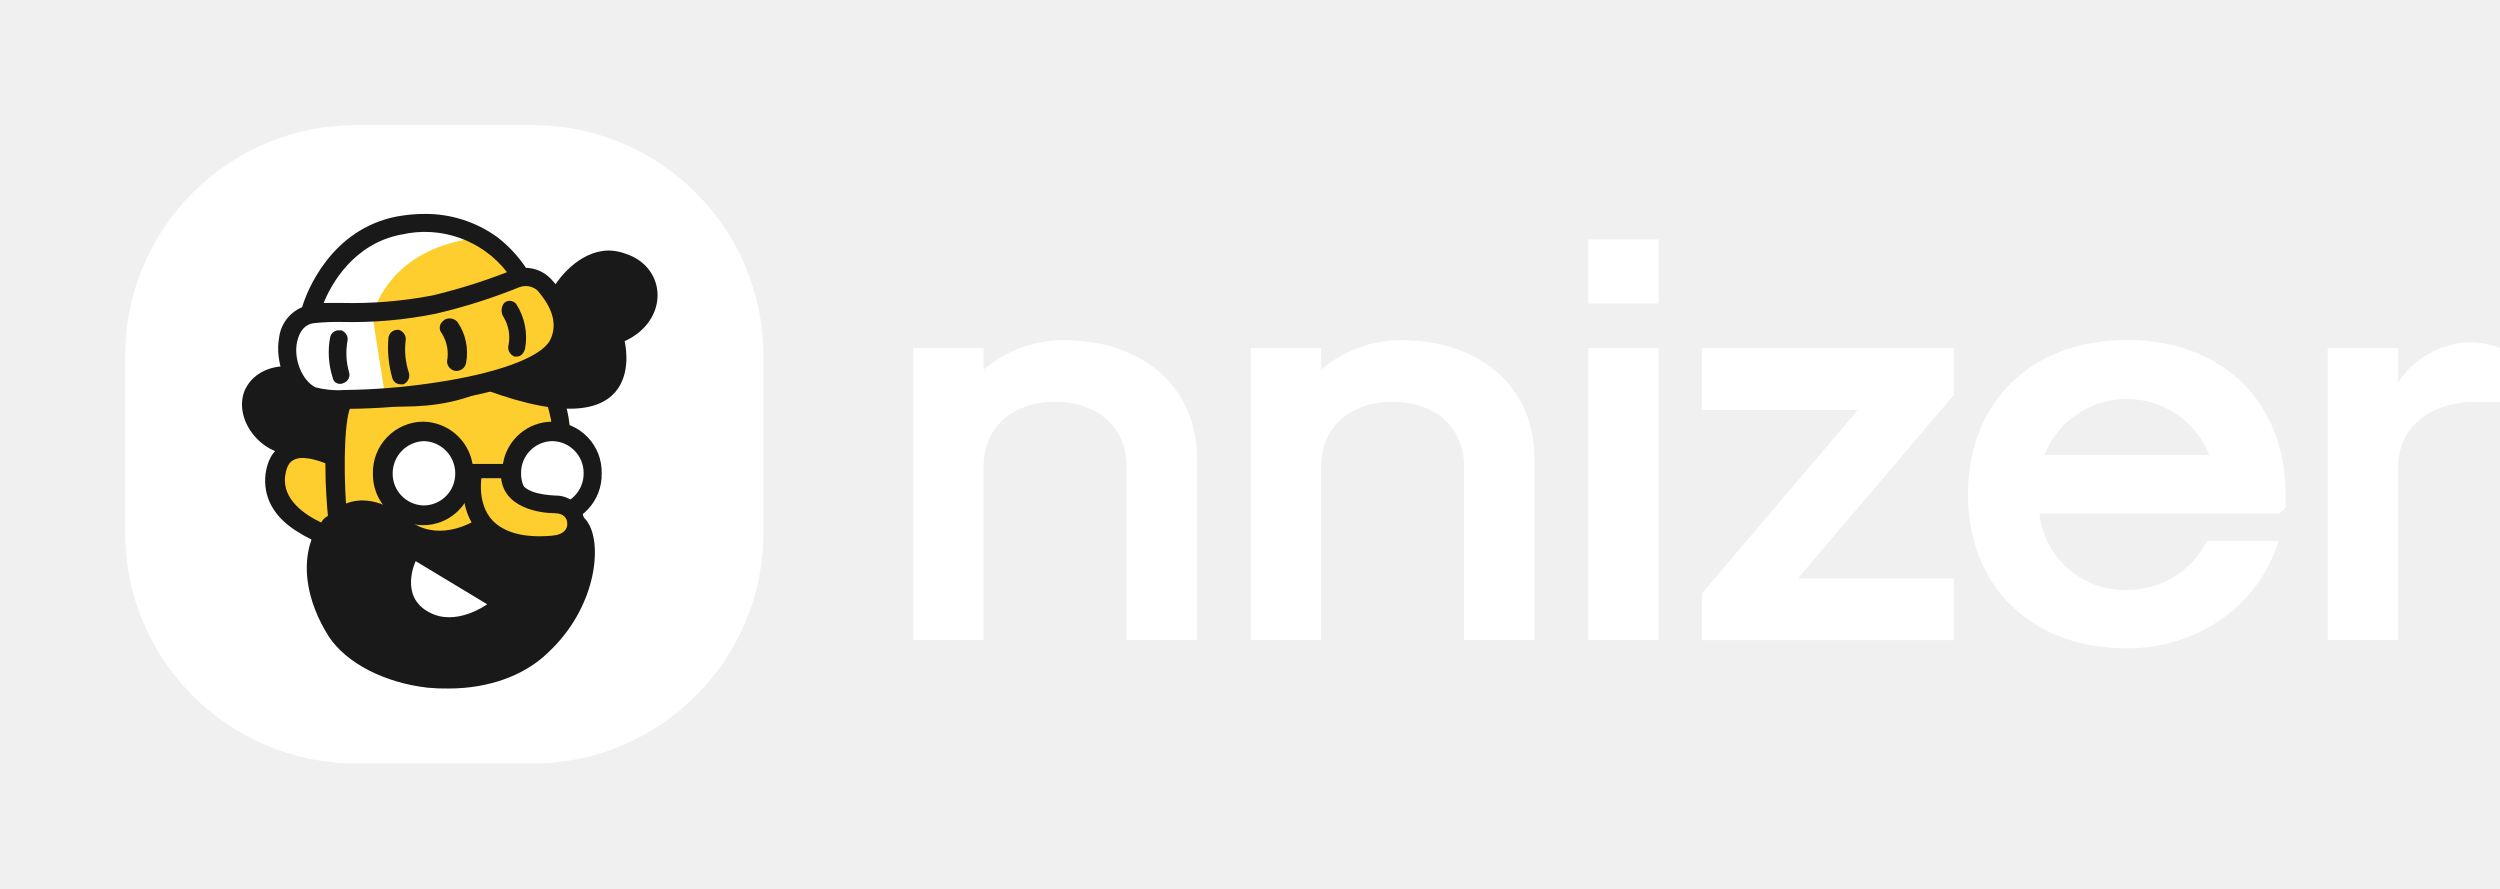
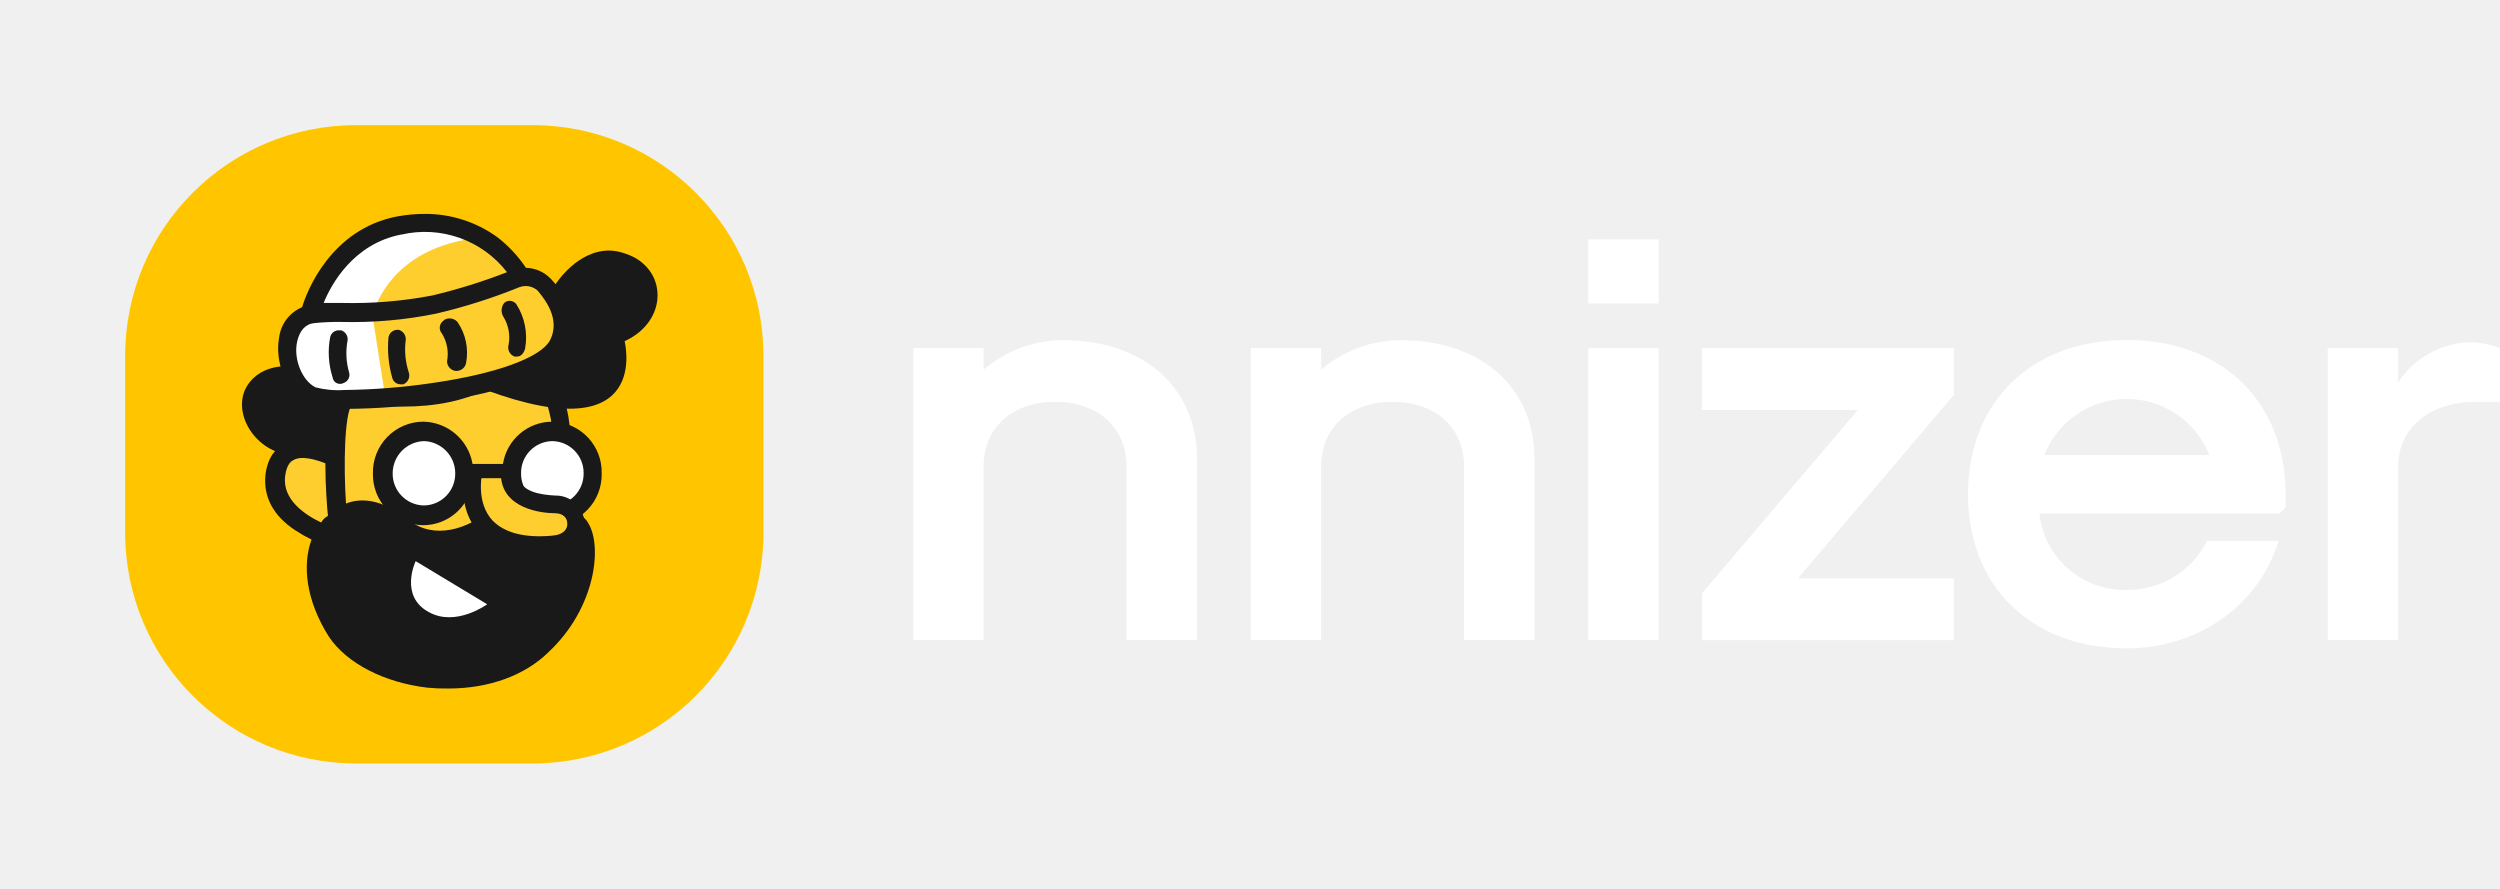
<svg xmlns="http://www.w3.org/2000/svg" id="Layer_1" data-name="Layer 1" viewBox="0 0 338.01 120.13">
  <defs>
-     <style>.cls-1{fill:#fff;}.cls-1,.cls-4,.cls-6{fill-rule:evenodd;}.cls-2{mask:url(#mask);}.cls-3{mask:url(#mask-2-2);}.cls-4{fill:#fece2f;}.cls-5{mask:url(#mask-3);}.cls-6{fill:#191919;}.cls-7{mask:url(#mask-4-2);}.cls-8{mask:url(#mask-5);}.cls-9{mask:url(#mask-6-2);}.cls-10{mask:url(#mask-7);}.cls-11{mask:url(#mask-8-2);}.cls-12{mask:url(#mask-9);}.cls-13{mask:url(#mask-10-2);}.cls-14{mask:url(#mask-11);}.cls-15{mask:url(#mask-12-2);}.cls-16{mask:url(#mask-13);}.cls-17{mask:url(#mask-14-2);}.cls-18{mask:url(#mask-15);}.cls-19{mask:url(#mask-16-2);}.cls-20{mask:url(#mask-17);}.cls-21{mask:url(#mask-18-2);}.cls-22{mask:url(#mask-19);}.cls-23{mask:url(#mask-20-2);}</style>
+     <style>.cls-1{fill:#fff;}.cls-1,.cls-3,.cls-5,.cls-7{fill-rule:evenodd;}.cls-2{mask:url(#mask);}.cls-3{fill:#ffc600;}.cls-4{mask:url(#mask-2-2);}.cls-5{fill:#fece2f;}.cls-6{mask:url(#mask-3);}.cls-7{fill:#191919;}.cls-8{mask:url(#mask-4-2);}.cls-9{mask:url(#mask-5);}.cls-10{mask:url(#mask-6-2);}.cls-11{mask:url(#mask-7);}.cls-12{mask:url(#mask-8-2);}.cls-13{mask:url(#mask-9);}.cls-14{mask:url(#mask-10-2);}.cls-15{mask:url(#mask-11);}.cls-16{mask:url(#mask-12-2);}.cls-17{mask:url(#mask-13);}.cls-18{mask:url(#mask-14-2);}.cls-19{mask:url(#mask-15);}.cls-20{mask:url(#mask-16-2);}.cls-21{mask:url(#mask-17);}.cls-22{mask:url(#mask-18-2);}.cls-23{mask:url(#mask-19);}.cls-24{mask:url(#mask-20-2);}</style>
    <mask id="mask" x="0" y="0" width="120.13" height="120.13" maskUnits="userSpaceOnUse">
      <g transform="translate(16.4 16.53)">
        <g id="mask-2">
          <path id="path-1" class="cls-1" d="M31.72.39A31.2,31.2,0,0,0,.52,31.6h0V55.48a31.21,31.21,0,0,0,31.2,31.21H55.61A31.22,31.22,0,0,0,86.82,55.48h0V31.6A31.21,31.21,0,0,0,55.61.39H31.72Z" />
        </g>
      </g>
    </mask>
    <mask id="mask-2-2" x="20.72" y="34.38" width="74.06" height="57.4" maskUnits="userSpaceOnUse">
      <g transform="translate(16.4 16.53)">
        <g id="mask-4">
          <path id="path-3" class="cls-1" d="M29.67,36.9a98,98,0,0,1-7.33,6.8h0c-2.81,2,.79,8.88.79,8.88h0l4.4,3.29,2.25-3.07,9.8,3.84L59.3,58.72,61.44,53l-.9-12.72L59,34.93l-6.76-.55Z" />
        </g>
      </g>
    </mask>
    <mask id="mask-3" x="18.8" y="35.99" width="78.59" height="73.76" maskUnits="userSpaceOnUse">
      <g transform="translate(16.4 16.53)">
        <g id="mask-6">
          <path id="path-5" class="cls-1" d="M29,36.71c-.91,1.21-1.36,4-1.47,6.86h0c-1.47-.44-3.73-1-5.54,0h0c-1,.44-2.15,1.55-2.49,4h0c-.34,3,1,5.64,4.07,7.63h0a19.53,19.53,0,0,0,2.15,1.22h0c-1.25,3.43-.79,8.19,2.37,13.17h0c2.38,3.54,7.46,6.19,13.34,6.86h0a25.39,25.39,0,0,0,2.83.11h0c5.43,0,10.29-1.77,13.45-4.87h0c6.45-6,7.35-14.38,5.43-17.48h0a2.85,2.85,0,0,0-3.39-1.33h0c-5.77,2-8-.33-8-.44h0a1.38,1.38,0,0,0-.9-.44h0a1.32,1.32,0,0,0-.91.33h0c-2.94,2.65-7.69,4.2-11.08,1.44h0c-3.05-2.44-6-3.21-8.48-2.22h0c-.34-5.09-.22-12,.79-13.38h0a1.25,1.25,0,0,0-.33-1.77h0a1.08,1.08,0,0,0-.69-.24h0a1.49,1.49,0,0,0-1.12.57ZM22.16,47.77c.23-1.66.91-2,1.13-2.1h0c1.13-.66,3.17,0,4.3.44h0c0,3.1.23,6,.34,7h0v.11a2.36,2.36,0,0,0-.91.89h0c-2.14-1-5.31-3.1-4.86-6.31Z" />
        </g>
      </g>
    </mask>
    <mask id="mask-4-2" x="58.79" y="36.26" width="33.41" height="42.46" maskUnits="userSpaceOnUse">
      <g transform="translate(16.4 16.53)">
        <g id="mask-8">
          <path id="path-7" class="cls-1" d="M58.19,36.34A1.29,1.29,0,0,0,57.58,38h0c-.1.11,1.21,3.4.61,6.25h0a1.16,1.16,0,0,0,.9,1.43h.3a1.1,1.1,0,0,0,1.11-1h0A15.31,15.31,0,0,0,59.69,37h0a1,1,0,0,0-1-.74h0a1.21,1.21,0,0,0-.46.08Z" />
        </g>
      </g>
    </mask>
    <mask id="mask-5" x="35.33" y="41.24" width="43.07" height="44.49" maskUnits="userSpaceOnUse">
      <g transform="translate(16.4 16.53)">
        <g id="mask-10">
          <path id="path-9" class="cls-1" d="M35.09,47a5.45,5.45,0,0,0,5.37,5.54h0A5.46,5.46,0,0,0,45.84,47h0a5.46,5.46,0,0,0-5.38-5.54h0A5.45,5.45,0,0,0,35.09,47Z" />
        </g>
      </g>
    </mask>
    <mask id="mask-6-2" x="52.06" y="41.24" width="44.52" height="44.49" maskUnits="userSpaceOnUse">
      <g transform="translate(16.4 16.53)">
        <g id="mask-12">
          <path id="path-11" class="cls-1" d="M52.37,47a5.54,5.54,0,0,0,5.55,5.54h0A5.54,5.54,0,0,0,63.47,47h0a5.54,5.54,0,0,0-5.55-5.54h0A5.54,5.54,0,0,0,52.37,47Z" />
        </g>
      </g>
    </mask>
    <mask id="mask-7" x="33.69" y="39.76" width="64.4" height="48.45" maskUnits="userSpaceOnUse">
      <g transform="translate(16.4 16.53)">
        <g id="mask-14">
          <path id="path-13" class="cls-1" d="M51.6,46.2H47.49a6.88,6.88,0,0,0-6.68-5.72h0a6.85,6.85,0,0,0-6.79,7h0a6.85,6.85,0,0,0,6.79,7h0a6.77,6.77,0,0,0,6.68-5.72h4a6.88,6.88,0,0,0,6.68,5.72h0a6.84,6.84,0,0,0,6.78-7h0a6.82,6.82,0,0,0-6.67-7h0A6.77,6.77,0,0,0,51.6,46.2Zm2.45,1.26a4.29,4.29,0,0,1,4.23-4.35h0a4.3,4.3,0,0,1,4.23,4.35h0a4.3,4.3,0,0,1-4.23,4.35h0a4.29,4.29,0,0,1-4.23-4.35Zm-17.36,0a4.37,4.37,0,0,1,4.23-4.35h0a4.36,4.36,0,0,1,4.23,4.35h0a4.29,4.29,0,0,1-4.23,4.35h0a4.29,4.29,0,0,1-4.23-4.35Z" />
        </g>
      </g>
    </mask>
    <mask id="mask-8-2" x="38.45" y="59.59" width="44.53" height="40.16" maskUnits="userSpaceOnUse">
      <g transform="translate(16.4 16.53)">
        <g id="mask-16">
          <path id="path-15" class="cls-1" d="M41.62,66.25c3.64,2,7.85-1.08,7.85-1.08h0L39.8,59.34s-2.28,4.75,1.82,6.91Z" />
        </g>
      </g>
    </mask>
    <mask id="mask-9" x="46.4" y="48.12" width="49.18" height="42.35" maskUnits="userSpaceOnUse">
      <g transform="translate(16.4 16.53)">
        <g id="mask-18">
          <path id="path-17" class="cls-1" d="M47.44,48.12s-2.53,10.3,11.12,9.21h0c4.59-.44,4.24-5.38.46-5.59h0c-5.28-.11-6.42-2-6.42-3.62H47.44Z" />
        </g>
      </g>
    </mask>
    <mask id="mask-10-2" x="45.94" y="46.38" width="49.74" height="44.92" maskUnits="userSpaceOnUse">
      <g transform="translate(16.4 16.53)">
        <g id="mask-20">
          <path id="path-19" class="cls-1" d="M46.35,47.21c0,.22-1,5,2,8.26h0c1.78,2,4.54,2.93,8.09,2.93H58.2c3.1-.33,4.43-2.39,4.43-4.24h0a3.89,3.89,0,0,0-4-3.69h0c-1.77-.11-4.87-.43-4.87-2.82h0a1.22,1.22,0,0,0-1.22-1.2h0a1.23,1.23,0,0,0-1.22,1.2h0c.11,4.67,5.65,5.21,7.31,5.21h0c1.22,0,1.66.76,1.66,1.3h0c.11.76-.44,1.63-2.1,1.74h0c-3.77.33-6.42-.43-8-2.06h0c-2.22-2.39-1.44-6.08-1.44-6.19h0a1.24,1.24,0,0,0-1-1.41h0l-.21,0h0a1.24,1.24,0,0,0-1.23,1Z" />
        </g>
      </g>
    </mask>
    <mask id="mask-11" x="15.8" y="17.03" width="90.07" height="61.28" maskUnits="userSpaceOnUse">
      <g transform="translate(16.4 16.53)">
        <g id="mask-22">
          <path id="path-21" class="cls-1" d="M58.62,22s-9.35-4.8-15.77-.11h0c-5.07-1-22.41-3.58-18.81,11.27h0A5.16,5.16,0,0,0,22.69,33h0s-4.28-.45-6,3.24h0C15.14,40,18.64,45,23.48,45h5.86l.9-7.36s10.92,2.56,19-1.46h0c22.64,8.38,18.81-6.58,18.81-6.58h0c6.09-2.79,5.75-10,.12-11.83h0A6.9,6.9,0,0,0,66,17.34h0c-4.36,0-7.13,4.33-7.33,4.62Z" />
        </g>
      </g>
    </mask>
    <mask id="mask-12-2" x="22.17" y="20.57" width="70.9" height="50.83" maskUnits="userSpaceOnUse">
      <g transform="translate(16.4 16.53)">
        <g id="mask-24">
          <path id="path-23" class="cls-1" d="M54.92,21.34c-3.79,0-8.64,2.61-12.62,3.5h0c-5.13,1.27-16.38,2.07-17.38,2.07h0c-6.35,4.82,1.9,10,1.9,10h0l7.24.69L50,35.05s6.24-1.26,8.91-5.39h0c2.79-4-1-7.57-1-7.57h0a5.49,5.49,0,0,0-3-.75h0Z" />
        </g>
      </g>
    </mask>
    <mask id="mask-13" x="26.28" y="13.88" width="59.72" height="44.75" maskUnits="userSpaceOnUse">
      <g transform="translate(16.4 16.53)">
        <g id="mask-26">
          <path id="path-25" class="cls-1" d="M38.2,14.47c-10.27,2.32-11.71,10.3-11.71,10.3h0a33.64,33.64,0,0,0,14.13-.22h0A60,60,0,0,0,53,20.45h0a13.48,13.48,0,0,0-11.3-6.39h0a15.31,15.31,0,0,0-3.49.41Z" />
        </g>
      </g>
    </mask>
    <mask id="mask-14-2" x="33.36" y="15.04" width="54.1" height="44.56" maskUnits="userSpaceOnUse">
      <g transform="translate(16.4 16.53)">
        <g id="mask-28">
          <path id="path-27" class="cls-1" d="M45.94,16C36.86,17.9,34.48,24.25,34,26h0a33.41,33.41,0,0,0,7.15-.8h0A58.77,58.77,0,0,0,54,21h0a14.31,14.31,0,0,0-6.24-5.33h0a9.46,9.46,0,0,0-1.81.34Z" />
        </g>
      </g>
    </mask>
    <mask id="mask-15" x="23.16" y="24.5" width="45.34" height="46.95" maskUnits="userSpaceOnUse">
      <g transform="translate(16.4 16.53)">
        <g id="mask-30">
          <path id="path-29" class="cls-1" d="M23.2,30.85c-1.19,9.24,12.52,6.5,12.52,6.5h0L34,26.4a13,13,0,0,0-5.08-1.24h0c-2.5,0-5.11,1.16-5.7,5.69Z" />
        </g>
      </g>
    </mask>
    <mask id="mask-16-2" x="20.81" y="11.92" width="73.36" height="60.38" maskUnits="userSpaceOnUse">
      <g transform="translate(16.4 16.53)">
        <g id="mask-32">
          <path id="path-31" class="cls-1" d="M37.41,12.71C28.25,14.4,25,23.09,24.45,25h0a5.14,5.14,0,0,0-3.12,4.17h0c-.56,3,.78,7.33,3.9,8.91h0a14.71,14.71,0,0,0,5.36.67h0a88.17,88.17,0,0,0,11.84-.9h0c6.92-1,15.63-3,17.75-7h0c1.57-3.16.79-6.66-2.12-9.7h0a4.82,4.82,0,0,0-3.35-1.47h0a17.59,17.59,0,0,0-3.9-4.17h0A16.6,16.6,0,0,0,41,12.39h0a20.72,20.72,0,0,0-3.56.32Zm.44,2.48a14.06,14.06,0,0,1,14.3,5.08h0A77.07,77.07,0,0,1,42,23.43h0a57.87,57.87,0,0,1-12.17,1H27.36c1-2.48,4-8,10.49-9.25ZM26.24,35.83c-1.79-.9-3-3.83-2.46-6.2h0c.34-1.47,1.12-2.37,2.35-2.48h0A31.32,31.32,0,0,1,29.81,27h0a56.93,56.93,0,0,0,12.73-1.12h0A76.17,76.17,0,0,0,53.82,22.3h0a2.43,2.43,0,0,1,2.46.45h0c1.45,1.69,3,4.17,1.67,6.76h0c-1.34,2.37-7.37,4.52-16,5.76h0a88.59,88.59,0,0,1-11.84.93h0a12.1,12.1,0,0,1-3.9-.37Z" />
        </g>
      </g>
    </mask>
    <mask id="mask-17" x="41.82" y="26.81" width="38.93" height="39.62" maskUnits="userSpaceOnUse">
      <g transform="translate(16.4 16.53)">
        <g id="mask-34">
          <path id="path-33" class="cls-1" d="M43.58,26.82a1.15,1.15,0,0,0-.24,1.73h0a5.24,5.24,0,0,1,.7,3.78h0a1.32,1.32,0,0,0,1.18,1.29h.11a1.32,1.32,0,0,0,1.29-1.08h0A7.36,7.36,0,0,0,45.45,27h0a1.37,1.37,0,0,0-1.06-.48h0a1.35,1.35,0,0,0-.81.26Z" />
        </g>
      </g>
    </mask>
    <mask id="mask-18-2" x="52.7" y="23.03" width="33.56" height="42.81" maskUnits="userSpaceOnUse">
      <g transform="translate(16.4 16.53)">
        <g id="mask-36">
          <path id="path-35" class="cls-1" d="M51.77,24.43a1.62,1.62,0,0,0-.1,1.88h0a5.35,5.35,0,0,1,.7,3.74h0a1.31,1.31,0,0,0,.81,1.63h.3c.5,0,.9-.35,1.11-1.05h0a8.34,8.34,0,0,0-1.21-6.08h0a1.18,1.18,0,0,0-.87-.41h0a1.09,1.09,0,0,0-.74.29Z" />
        </g>
      </g>
    </mask>
    <mask id="mask-19" x="36.59" y="26.94" width="34.6" height="42.65" maskUnits="userSpaceOnUse">
      <g transform="translate(16.4 16.53)">
        <g id="mask-38">
          <path id="path-37" class="cls-1" d="M36.12,29.11a14.94,14.94,0,0,0,.53,5.5h0a1.15,1.15,0,0,0,1.05.82h.43a1.29,1.29,0,0,0,.73-1.64h0a9.92,9.92,0,0,1-.42-4.21h0a1.31,1.31,0,0,0-.95-1.52h0l-.19,0h0a1.23,1.23,0,0,0-1.18,1.07Z" />
        </g>
      </g>
    </mask>
    <mask id="mask-20-2" x="28.57" y="28.4" width="34.54" height="39.8" maskUnits="userSpaceOnUse">
      <g transform="translate(16.4 16.53)">
        <g id="mask-40">
          <path id="path-39" class="cls-1" d="M28.25,29a11.13,11.13,0,0,0,.32,5.5h0a1,1,0,0,0,1.05.87h0a.76.76,0,0,0,.42-.11h0a1.17,1.17,0,0,0,.74-1.51h0a9.28,9.28,0,0,1-.21-4.11h0a1.27,1.27,0,0,0-.84-1.51h0l-.25,0h0a1.18,1.18,0,0,0-1.23.89Z" />
        </g>
      </g>
    </mask>
  </defs>
  <g id="Group">
    <g class="cls-2">
-       <polygon id="Fill-1" class="cls-1" points="0 120.13 120.13 120.13 120.13 0 0 0 0 120.13" />
-     </g>
-     <g class="cls-3">
-       <polygon id="Fill-4" class="cls-4" points="20.72 91.78 94.78 91.78 94.78 34.38 20.72 34.38 20.72 91.78" />
-     </g>
-     <g class="cls-5">
-       <polygon id="Fill-7" class="cls-6" points="18.8 109.75 97.39 109.75 97.39 35.99 18.8 35.99 18.8 109.75" />
-     </g>
-     <g class="cls-7">
-       <polygon id="Fill-10" class="cls-6" points="58.8 78.72 92.21 78.72 92.21 36.26 58.8 36.26 58.8 78.72" />
+       <polygon id="Fill-1" class="cls-3" points="0 120.13 120.13 120.13 120.13 0 0 0 0 120.13" />
+     </g>
+     <g class="cls-4">
+       <polygon id="Fill-4" class="cls-5" points="20.72 91.78 94.78 91.78 94.78 34.38 20.72 34.38 20.72 91.78" />
+     </g>
+     <g class="cls-6">
+       <polygon id="Fill-7" class="cls-7" points="18.8 109.75 97.39 109.75 97.39 35.99 18.8 35.99 18.8 109.75" />
    </g>
    <g class="cls-8">
+       <polygon id="Fill-10" class="cls-7" points="58.8 78.72 92.21 78.72 92.21 36.26 58.8 36.26 58.8 78.72" />
+     </g>
+     <g class="cls-9">
      <polygon id="Fill-13" class="cls-1" points="35.33 85.73 78.4 85.73 78.4 41.24 35.33 41.24 35.33 85.73" />
    </g>
-     <g class="cls-9">
+     <g class="cls-10">
      <polygon id="Fill-16" class="cls-1" points="52.06 85.73 96.58 85.73 96.58 41.24 52.06 41.24 52.06 85.73" />
    </g>
-     <g class="cls-10">
-       <polygon id="Fill-19" class="cls-6" points="33.69 88.21 98.08 88.21 98.08 39.76 33.69 39.76 33.69 88.21" />
-     </g>
    <g class="cls-11">
+       <polygon id="Fill-19" class="cls-7" points="33.69 88.21 98.08 88.21 98.08 39.76 33.69 39.76 33.69 88.21" />
+     </g>
+     <g class="cls-12">
      <polygon id="Fill-22" class="cls-1" points="38.45 99.75 82.98 99.75 82.98 59.59 38.45 59.59 38.45 99.75" />
    </g>
-     <g class="cls-12">
-       <polygon id="Fill-25" class="cls-4" points="46.4 90.47 95.58 90.47 95.58 48.12 46.4 48.12 46.4 90.47" />
-     </g>
    <g class="cls-13">
-       <polygon id="Fill-28" class="cls-6" points="45.94 91.3 95.68 91.3 95.68 46.38 45.94 46.38 45.94 91.3" />
+       <polygon id="Fill-25" class="cls-5" points="46.4 90.47 95.58 90.47 95.58 48.12 46.4 48.12 46.4 90.47" />
    </g>
    <g class="cls-14">
-       <polygon id="Fill-31" class="cls-6" points="15.8 78.31 105.87 78.31 105.87 17.04 15.8 17.04 15.8 78.31" />
+       <polygon id="Fill-28" class="cls-7" points="45.94 91.3 95.68 91.3 95.68 46.38 45.94 46.38 45.94 91.3" />
    </g>
    <g class="cls-15">
-       <polygon id="Fill-34" class="cls-4" points="22.17 71.4 93.07 71.4 93.07 20.57 22.17 20.57 22.17 71.4" />
+       <polygon id="Fill-31" class="cls-7" points="15.8 78.31 105.87 78.31 105.87 17.04 15.8 17.04 15.8 78.31" />
    </g>
    <g class="cls-16">
+       <polygon id="Fill-34" class="cls-5" points="22.17 71.4 93.07 71.4 93.07 20.57 22.17 20.57 22.17 71.4" />
+     </g>
+     <g class="cls-17">
      <polygon id="Fill-37" class="cls-1" points="26.28 58.63 86 58.63 86 13.88 26.28 13.88 26.28 58.63" />
    </g>
-     <g class="cls-17">
-       <polygon id="Fill-40" class="cls-4" points="33.36 59.6 87.45 59.6 87.45 15.04 33.36 15.04 33.36 59.6" />
-     </g>
    <g class="cls-18">
+       <polygon id="Fill-40" class="cls-5" points="33.36 59.6 87.45 59.6 87.45 15.04 33.36 15.04 33.36 59.6" />
+     </g>
+     <g class="cls-19">
      <polygon id="Fill-43" class="cls-1" points="23.16 71.45 68.5 71.45 68.5 24.5 23.16 24.5 23.16 71.45" />
    </g>
-     <g class="cls-19">
-       <polygon id="Fill-46" class="cls-6" points="20.81 72.29 94.17 72.29 94.17 11.92 20.81 11.92 20.81 72.29" />
-     </g>
    <g class="cls-20">
-       <polygon id="Fill-49" class="cls-6" points="41.82 66.43 80.74 66.43 80.74 26.81 41.82 26.81 41.82 66.43" />
+       <polygon id="Fill-46" class="cls-7" points="20.81 72.29 94.17 72.29 94.17 11.92 20.81 11.92 20.81 72.29" />
    </g>
    <g class="cls-21">
-       <polygon id="Fill-52" class="cls-6" points="52.7 65.84 86.26 65.84 86.26 23.03 52.7 23.03 52.7 65.84" />
+       <polygon id="Fill-49" class="cls-7" points="41.82 66.43 80.74 66.43 80.74 26.81 41.82 26.81 41.82 66.43" />
    </g>
    <g class="cls-22">
-       <polygon id="Fill-55" class="cls-6" points="36.59 69.59 71.2 69.59 71.2 26.94 36.59 26.94 36.59 69.59" />
+       <polygon id="Fill-52" class="cls-7" points="52.7 65.84 86.26 65.84 86.26 23.03 52.7 23.03 52.7 65.84" />
    </g>
    <g class="cls-23">
-       <polygon id="Fill-58" class="cls-6" points="28.57 68.2 63.12 68.2 63.12 28.39 28.57 28.39 28.57 68.2" />
+       <polygon id="Fill-55" class="cls-7" points="36.59 69.59 71.2 69.59 71.2 26.94 36.59 26.94 36.59 69.59" />
+     </g>
+     <g class="cls-24">
+       <polygon id="Fill-58" class="cls-7" points="28.57 68.2 63.12 68.2 63.12 28.39 28.57 28.39 28.57 68.2" />
    </g>
  </g>
  <g id="text">
    <path id="Fill-61" class="cls-1" d="M107.08,30.53h9.51v2.93a16.6,16.6,0,0,1,10.77-4c10.86,0,18.07,6.4,18.07,16V70h-9.51V46.57c0-5.3-3.88-8.77-9.67-8.77s-9.66,3.47-9.66,8.77V70h-9.51Z" transform="translate(16.4 16.53)" />
    <path id="Fill-63" class="cls-1" d="M152.71,30.53h9.51v2.93a16.6,16.6,0,0,1,10.77-4c10.86,0,18.07,6.4,18.07,16V70h-9.51V46.57c0-5.3-3.88-8.77-9.67-8.77s-9.66,3.47-9.66,8.77V70h-9.51Z" transform="translate(16.4 16.53)" />
    <path id="Fill-65" class="cls-1" d="M198.34,70h9.51V30.53h-9.51Zm0-45.49h9.51V15.84h-9.51Z" transform="translate(16.4 16.53)" />
    <polygon id="Fill-67" class="cls-1" points="230.11 80.23 251.19 55.43 230.11 55.43 230.11 47.06 264.18 47.06 264.18 53.38 243.1 78.18 264.18 78.18 264.18 86.55 230.11 86.55 230.11 80.23" />
    <path id="Fill-68" class="cls-1" d="M282.32,45A12,12,0,0,0,260,45Zm-32.64,5.29c0-12.48,8.56-20.85,21.47-20.85s21.47,8.37,21.47,20.85V52.1l-.79.79H259.34a11.58,11.58,0,0,0,11.81,10.34A12,12,0,0,0,282,56.6h9.67c-2.62,8.69-10.85,14.53-20.52,14.53-12.91,0-21.47-8.37-21.47-20.85Z" transform="translate(16.4 16.53)" />
    <path id="Fill-69" class="cls-1" d="M298.32,30.53h9.51v4.66a12,12,0,0,1,9.59-5.45,11.75,11.75,0,0,1,4.19.79V37.8h-3.24c-6.34,0-10.54,3.55-10.54,8.85V70h-9.51Z" transform="translate(16.4 16.53)" />
  </g>
</svg>
